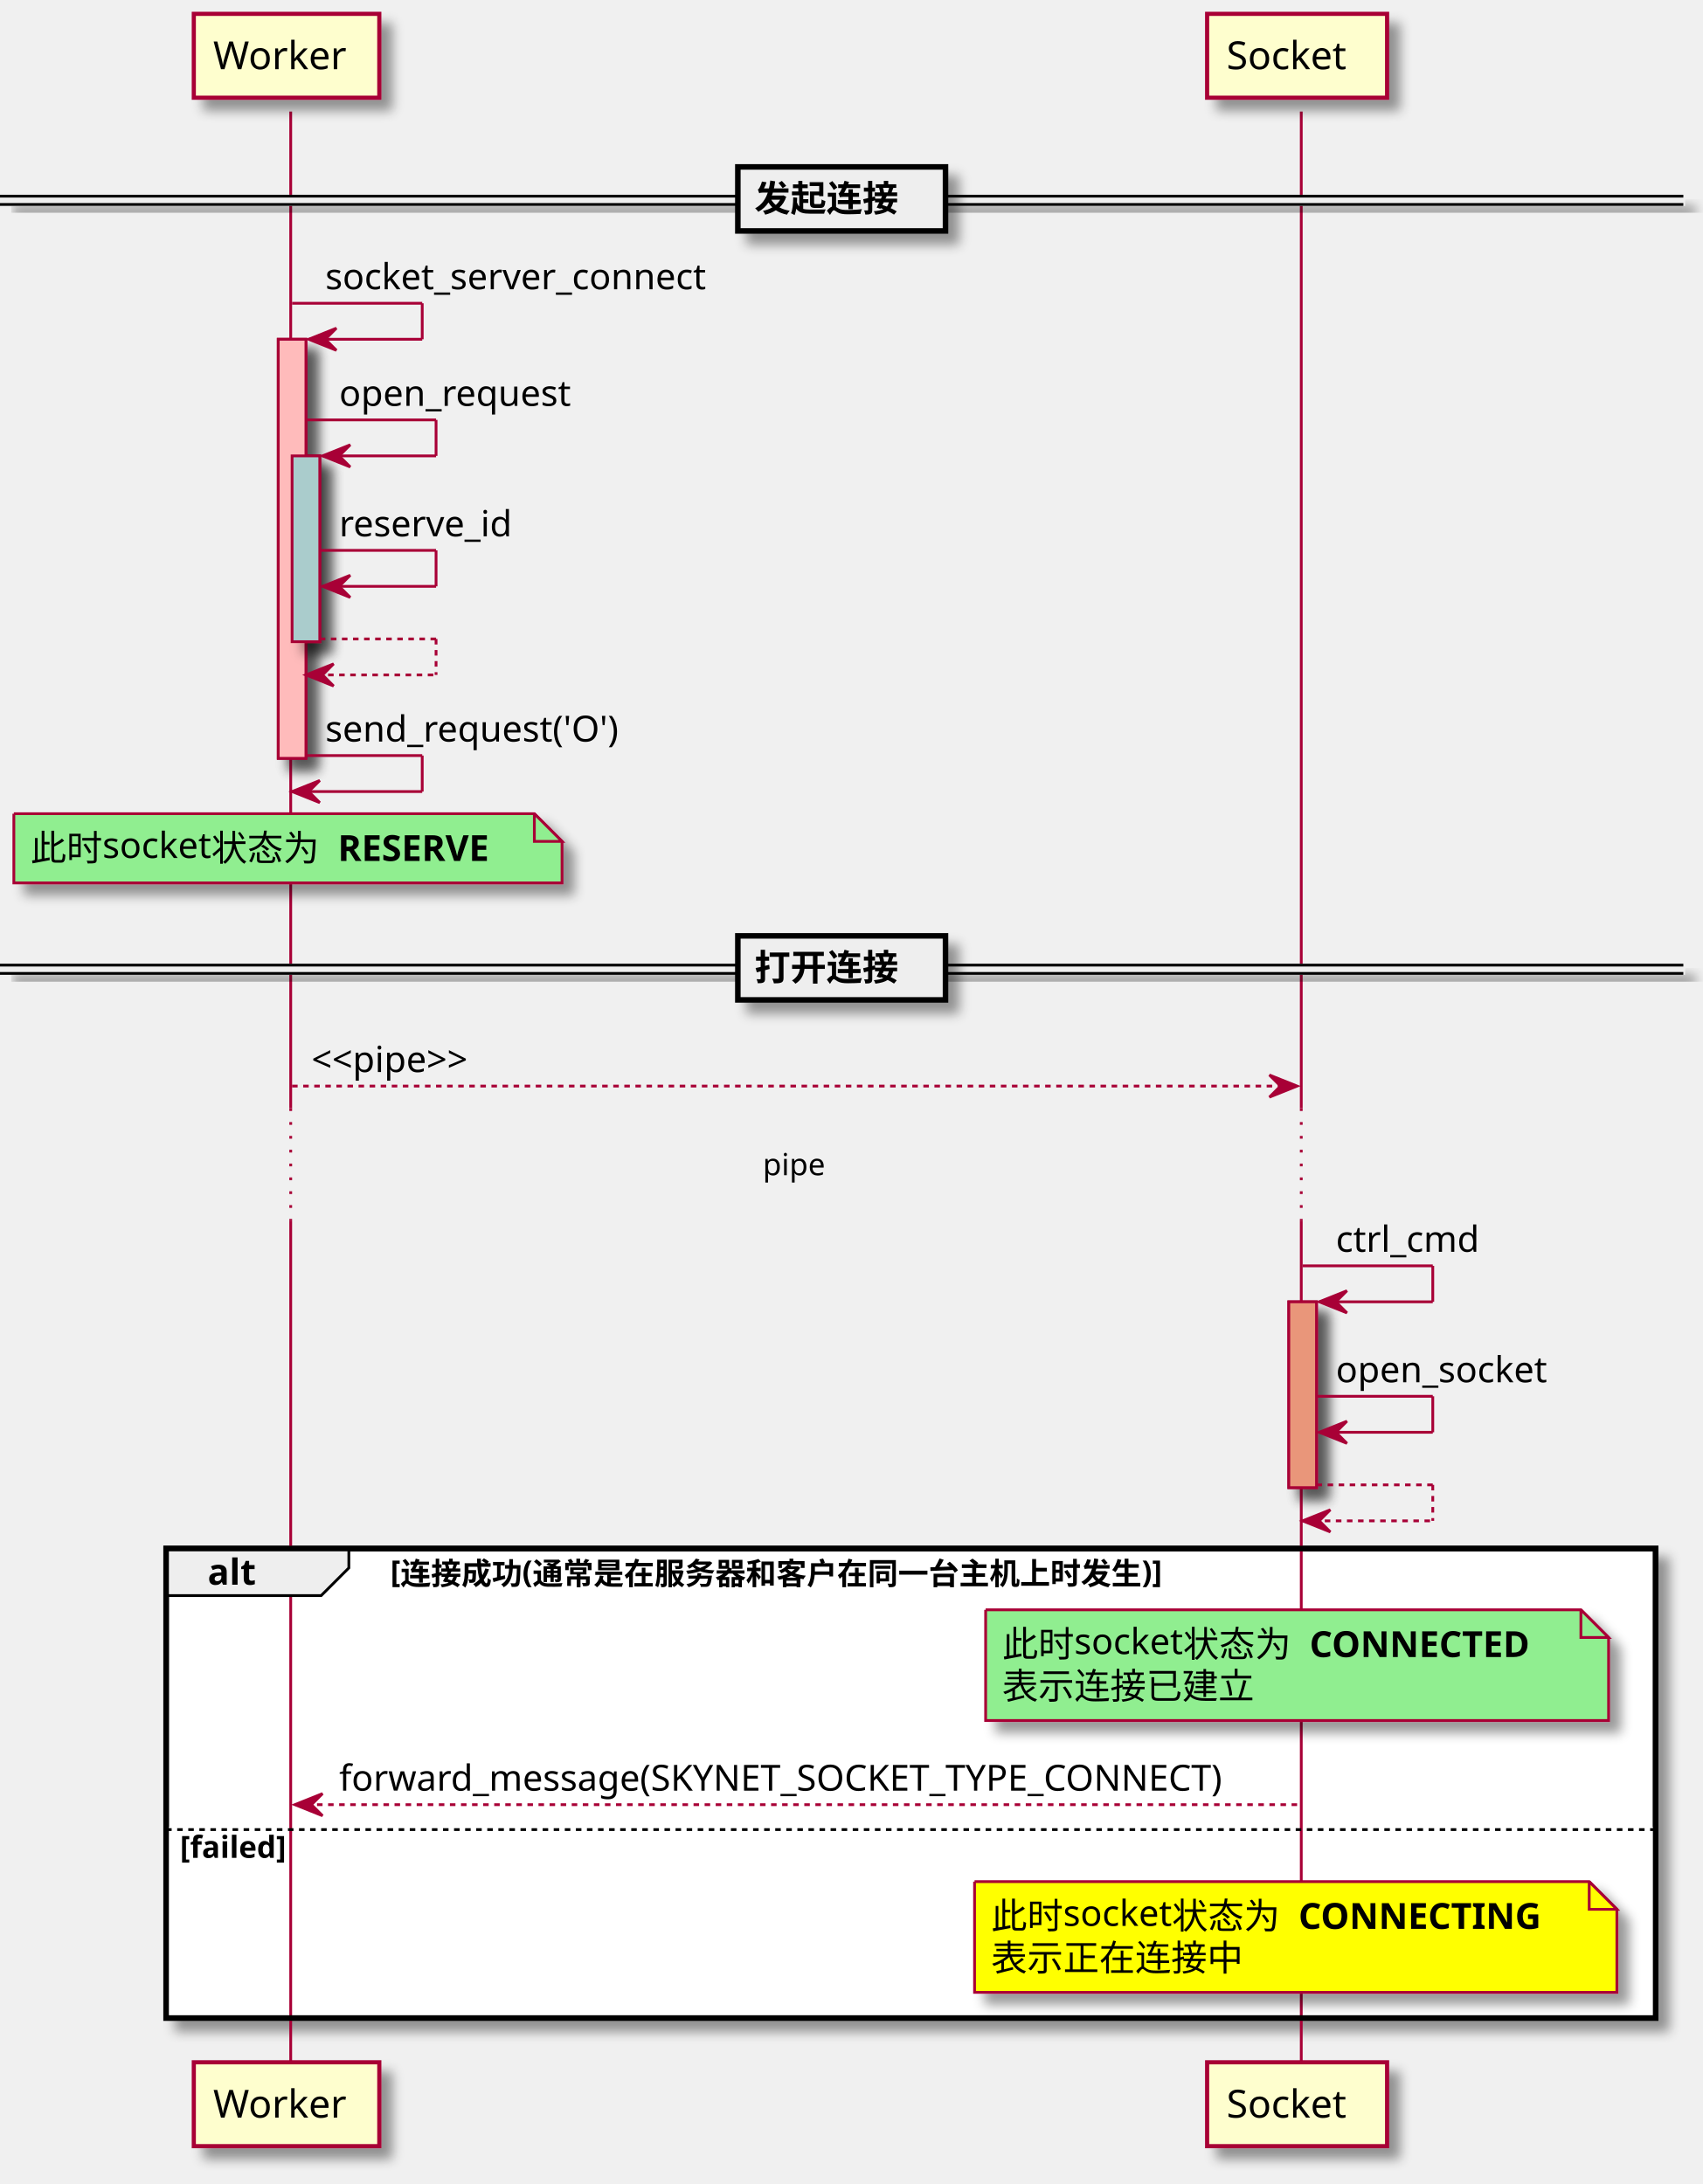
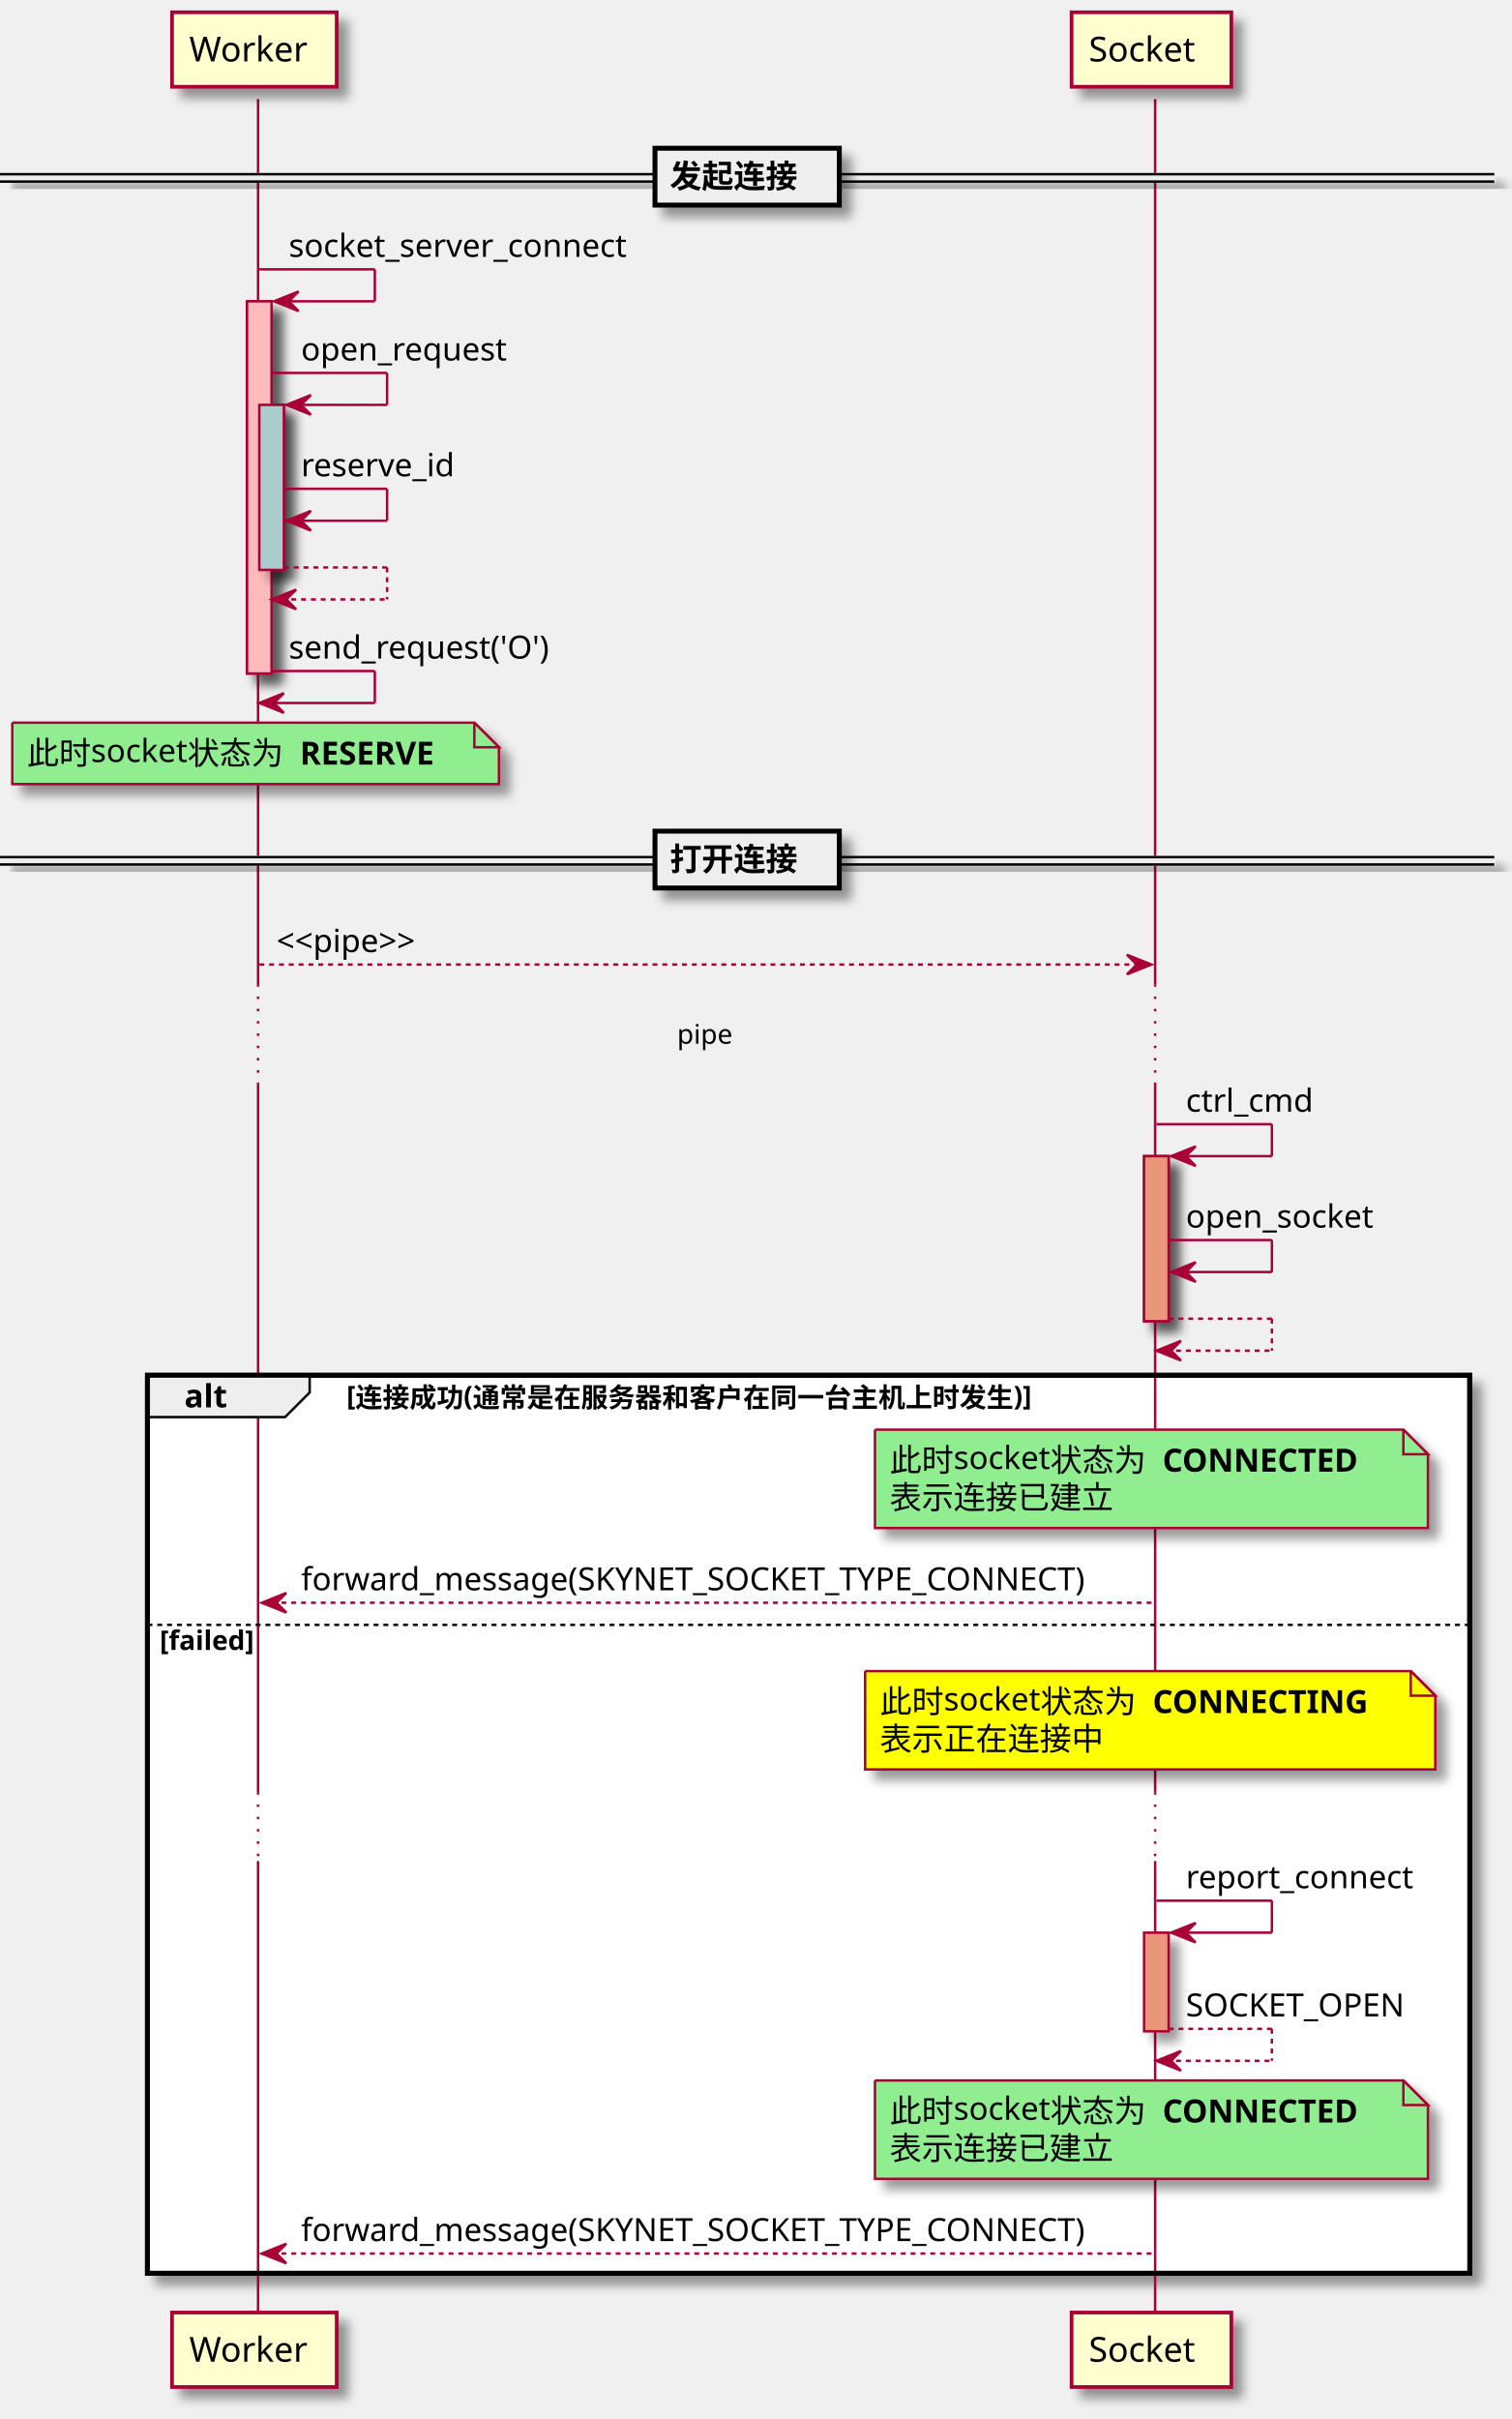
- <svg xmlns="http://www.w3.org/2000/svg" contentScriptType="application/ecmascript" contentStyleType="text/css" height="789px" preserveAspectRatio="none" style="width:615px;height:789px;" version="1.1" viewBox="0 0 615 789" width="615px" zoomAndPan="magnify">
+ <svg xmlns="http://www.w3.org/2000/svg" contentScriptType="application/ecmascript" contentStyleType="text/css" height="984px" preserveAspectRatio="none" style="width:615px;height:984px;" version="1.1" viewBox="0 0 615 984" width="615px" zoomAndPan="magnify">
  <defs>
-     <filter height="300%" id="fmr7xet12wn95" width="300%" x="-1" y="-1">
+     <filter height="300%" id="f1hib4dah9mm5k" width="300%" x="-1" y="-1">
      <feGaussianBlur result="blurOut" stdDeviation="2.0" />
      <feColorMatrix in="blurOut" result="blurOut2" type="matrix" values="0 0 0 0 0 0 0 0 0 0 0 0 0 0 0 0 0 0 .4 0" />
      <feOffset dx="4.0" dy="4.0" in="blurOut2" result="blurOut3" />
      <feBlend in="SourceGraphic" in2="blurOut3" mode="normal" />
    </filter>
  </defs>
  <g>
-     <rect fill="#FFBBBB" filter="url(#fmr7xet12wn95)" height="151.398" style="stroke: #A80036; stroke-width: 1.0;" width="10" x="100.5" y="122.562" />
-     <rect fill="#AACCCC" filter="url(#fmr7xet12wn95)" height="67.133" style="stroke: #A80036; stroke-width: 1.0;" width="10" x="105.5" y="164.695" />
-     <rect fill="#E9967A" filter="url(#fmr7xet12wn95)" height="67.133" style="stroke: #A80036; stroke-width: 1.0;" width="10" x="465.5" y="470.297" />
-     <rect fill="#FFFFFF" filter="url(#fmr7xet12wn95)" height="169.602" style="stroke: #000000; stroke-width: 2.0;" width="538" x="60" y="559.43" />
-     <rect fill="#FFFFFF" height="69.07" style="stroke: none; stroke-width: 1.0;" width="538" x="60" y="659.961" />
+     <rect fill="#FFBBBB" filter="url(#f1hib4dah9mm5k)" height="151.398" style="stroke: #A80036; stroke-width: 1.0;" width="10" x="100.5" y="122.562" />
+     <rect fill="#AACCCC" filter="url(#f1hib4dah9mm5k)" height="67.133" style="stroke: #A80036; stroke-width: 1.0;" width="10" x="105.5" y="164.695" />
+     <rect fill="#E9967A" filter="url(#f1hib4dah9mm5k)" height="67.133" style="stroke: #A80036; stroke-width: 1.0;" width="10" x="465.5" y="470.297" />
+     <rect fill="#E9967A" filter="url(#f1hib4dah9mm5k)" height="40.133" style="stroke: #A80036; stroke-width: 1.0;" width="10" x="465.5" y="786.164" />
+     <rect fill="#FFFFFF" filter="url(#f1hib4dah9mm5k)" height="365.266" style="stroke: #000000; stroke-width: 2.0;" width="538" x="60" y="559.43" />
+     <rect fill="#FFFFFF" height="264.734" style="stroke: none; stroke-width: 1.0;" width="538" x="60" y="659.961" />
    <line style="stroke: #A80036; stroke-width: 1.0;" x1="105" x2="105" y1="40.297" y2="400.359" />
    <line style="stroke: #A80036; stroke-width: 1.0; stroke-dasharray: 1.0,4.0;" x1="105" x2="105" y1="400.359" y2="441.164" />
-     <line style="stroke: #A80036; stroke-width: 1.0;" x1="105" x2="105" y1="441.164" y2="746.031" />
+     <line style="stroke: #A80036; stroke-width: 1.0;" x1="105" x2="105" y1="441.164" y2="729.031" />
+     <line style="stroke: #A80036; stroke-width: 1.0; stroke-dasharray: 1.0,4.0;" x1="105" x2="105" y1="729.031" y2="757.031" />
+     <line style="stroke: #A80036; stroke-width: 1.0;" x1="105" x2="105" y1="757.031" y2="941.695" />
    <line style="stroke: #A80036; stroke-width: 1.0;" x1="470" x2="470" y1="40.297" y2="400.359" />
    <line style="stroke: #A80036; stroke-width: 1.0; stroke-dasharray: 1.0,4.0;" x1="470" x2="470" y1="400.359" y2="441.164" />
-     <line style="stroke: #A80036; stroke-width: 1.0;" x1="470" x2="470" y1="441.164" y2="746.031" />
-     <rect fill="#FEFECE" filter="url(#fmr7xet12wn95)" height="30.297" style="stroke: #A80036; stroke-width: 1.5;" width="67" x="70" y="5" />
+     <line style="stroke: #A80036; stroke-width: 1.0;" x1="470" x2="470" y1="441.164" y2="729.031" />
+     <line style="stroke: #A80036; stroke-width: 1.0; stroke-dasharray: 1.0,4.0;" x1="470" x2="470" y1="729.031" y2="757.031" />
+     <line style="stroke: #A80036; stroke-width: 1.0;" x1="470" x2="470" y1="757.031" y2="941.695" />
+     <rect fill="#FEFECE" filter="url(#f1hib4dah9mm5k)" height="30.297" style="stroke: #A80036; stroke-width: 1.5;" width="67" x="70" y="5" />
    <text fill="#000000" font-family="sans-serif" font-size="14" lengthAdjust="spacingAndGlyphs" textLength="53" x="77" y="24.995">Worker</text>
-     <rect fill="#FEFECE" filter="url(#fmr7xet12wn95)" height="30.297" style="stroke: #A80036; stroke-width: 1.5;" width="67" x="70" y="745.031" />
-     <text fill="#000000" font-family="sans-serif" font-size="14" lengthAdjust="spacingAndGlyphs" textLength="53" x="77" y="765.026">Worker</text>
-     <rect fill="#FEFECE" filter="url(#fmr7xet12wn95)" height="30.297" style="stroke: #A80036; stroke-width: 1.5;" width="65" x="436" y="5" />
+     <rect fill="#FEFECE" filter="url(#f1hib4dah9mm5k)" height="30.297" style="stroke: #A80036; stroke-width: 1.5;" width="67" x="70" y="940.695" />
+     <text fill="#000000" font-family="sans-serif" font-size="14" lengthAdjust="spacingAndGlyphs" textLength="53" x="77" y="960.69">Worker</text>
+     <rect fill="#FEFECE" filter="url(#f1hib4dah9mm5k)" height="30.297" style="stroke: #A80036; stroke-width: 1.5;" width="65" x="436" y="5" />
    <text fill="#000000" font-family="sans-serif" font-size="14" lengthAdjust="spacingAndGlyphs" textLength="51" x="443" y="24.995">Socket</text>
-     <rect fill="#FEFECE" filter="url(#fmr7xet12wn95)" height="30.297" style="stroke: #A80036; stroke-width: 1.5;" width="65" x="436" y="745.031" />
-     <text fill="#000000" font-family="sans-serif" font-size="14" lengthAdjust="spacingAndGlyphs" textLength="51" x="443" y="765.026">Socket</text>
-     <rect fill="#FFBBBB" filter="url(#fmr7xet12wn95)" height="151.398" style="stroke: #A80036; stroke-width: 1.0;" width="10" x="100.5" y="122.562" />
-     <rect fill="#AACCCC" filter="url(#fmr7xet12wn95)" height="67.133" style="stroke: #A80036; stroke-width: 1.0;" width="10" x="105.5" y="164.695" />
-     <rect fill="#E9967A" filter="url(#fmr7xet12wn95)" height="67.133" style="stroke: #A80036; stroke-width: 1.0;" width="10" x="465.5" y="470.297" />
-     <rect fill="#EEEEEE" filter="url(#fmr7xet12wn95)" height="3" style="stroke: #EEEEEE; stroke-width: 1.0;" width="608" x="0" y="70.863" />
+     <rect fill="#FEFECE" filter="url(#f1hib4dah9mm5k)" height="30.297" style="stroke: #A80036; stroke-width: 1.5;" width="65" x="436" y="940.695" />
+     <text fill="#000000" font-family="sans-serif" font-size="14" lengthAdjust="spacingAndGlyphs" textLength="51" x="443" y="960.69">Socket</text>
+     <rect fill="#FFBBBB" filter="url(#f1hib4dah9mm5k)" height="151.398" style="stroke: #A80036; stroke-width: 1.0;" width="10" x="100.5" y="122.562" />
+     <rect fill="#AACCCC" filter="url(#f1hib4dah9mm5k)" height="67.133" style="stroke: #A80036; stroke-width: 1.0;" width="10" x="105.5" y="164.695" />
+     <rect fill="#E9967A" filter="url(#f1hib4dah9mm5k)" height="67.133" style="stroke: #A80036; stroke-width: 1.0;" width="10" x="465.5" y="470.297" />
+     <rect fill="#E9967A" filter="url(#f1hib4dah9mm5k)" height="40.133" style="stroke: #A80036; stroke-width: 1.0;" width="10" x="465.5" y="786.164" />
+     <rect fill="#EEEEEE" filter="url(#f1hib4dah9mm5k)" height="3" style="stroke: #EEEEEE; stroke-width: 1.0;" width="608" x="0" y="70.863" />
    <line style="stroke: #000000; stroke-width: 1.0;" x1="0" x2="608" y1="70.863" y2="70.863" />
    <line style="stroke: #000000; stroke-width: 1.0;" x1="0" x2="608" y1="73.863" y2="73.863" />
-     <rect fill="#EEEEEE" filter="url(#fmr7xet12wn95)" height="23.133" style="stroke: #000000; stroke-width: 2.0;" width="75" x="266.5" y="60.297" />
+     <rect fill="#EEEEEE" filter="url(#f1hib4dah9mm5k)" height="23.133" style="stroke: #000000; stroke-width: 2.0;" width="75" x="266.5" y="60.297" />
    <text fill="#000000" font-family="sans-serif" font-size="13" font-weight="bold" lengthAdjust="spacingAndGlyphs" textLength="56" x="272.5" y="76.364">发起连接</text>
    <line style="stroke: #A80036; stroke-width: 1.0;" x1="105.5" x2="152.5" y1="109.562" y2="109.562" />
    <line style="stroke: #A80036; stroke-width: 1.0;" x1="152.5" x2="152.5" y1="109.562" y2="122.562" />
    <line style="stroke: #A80036; stroke-width: 1.0;" x1="111.5" x2="152.5" y1="122.562" y2="122.562" />
    <polygon fill="#A80036" points="121.5,118.562,111.5,122.562,121.5,126.562,117.5,122.562" style="stroke: #A80036; stroke-width: 1.0;" />
    <text fill="#000000" font-family="sans-serif" font-size="13" lengthAdjust="spacingAndGlyphs" textLength="148" x="117.5" y="104.497">socket_server_connect</text>
    <line style="stroke: #A80036; stroke-width: 1.0;" x1="110.5" x2="157.5" y1="151.695" y2="151.695" />
    <line style="stroke: #A80036; stroke-width: 1.0;" x1="157.5" x2="157.5" y1="151.695" y2="164.695" />
    <line style="stroke: #A80036; stroke-width: 1.0;" x1="116.5" x2="157.5" y1="164.695" y2="164.695" />
    <polygon fill="#A80036" points="126.5,160.695,116.5,164.695,126.5,168.695,122.5,164.695" style="stroke: #A80036; stroke-width: 1.0;" />
    <text fill="#000000" font-family="sans-serif" font-size="13" lengthAdjust="spacingAndGlyphs" textLength="88" x="122.5" y="146.629">open_request</text>
    <line style="stroke: #A80036; stroke-width: 1.0;" x1="115.5" x2="157.5" y1="198.828" y2="198.828" />
    <line style="stroke: #A80036; stroke-width: 1.0;" x1="157.5" x2="157.5" y1="198.828" y2="211.828" />
    <line style="stroke: #A80036; stroke-width: 1.0;" x1="116.5" x2="157.5" y1="211.828" y2="211.828" />
    <polygon fill="#A80036" points="126.5,207.828,116.5,211.828,126.5,215.828,122.5,211.828" style="stroke: #A80036; stroke-width: 1.0;" />
    <text fill="#000000" font-family="sans-serif" font-size="13" lengthAdjust="spacingAndGlyphs" textLength="67" x="122.5" y="193.762">reserve_id</text>
    <line style="stroke: #A80036; stroke-width: 1.0; stroke-dasharray: 2.0,2.0;" x1="115.5" x2="157.5" y1="230.828" y2="230.828" />
    <line style="stroke: #A80036; stroke-width: 1.0; stroke-dasharray: 2.0,2.0;" x1="157.5" x2="157.5" y1="230.828" y2="243.828" />
    <line style="stroke: #A80036; stroke-width: 1.0; stroke-dasharray: 2.0,2.0;" x1="110.5" x2="157.5" y1="243.828" y2="243.828" />
    <polygon fill="#A80036" points="120.5,239.828,110.5,243.828,120.5,247.828,116.5,243.828" style="stroke: #A80036; stroke-width: 1.0;" />
    <line style="stroke: #A80036; stroke-width: 1.0;" x1="110.5" x2="152.5" y1="272.961" y2="272.961" />
    <line style="stroke: #A80036; stroke-width: 1.0;" x1="152.5" x2="152.5" y1="272.961" y2="285.961" />
    <line style="stroke: #A80036; stroke-width: 1.0;" x1="105.5" x2="152.5" y1="285.961" y2="285.961" />
    <polygon fill="#A80036" points="115.5,281.961,105.5,285.961,115.5,289.961,111.5,285.961" style="stroke: #A80036; stroke-width: 1.0;" />
    <text fill="#000000" font-family="sans-serif" font-size="13" lengthAdjust="spacingAndGlyphs" textLength="113" x="117.5" y="267.895">send_request('O')</text>
-     <path d="M5,293.961 L5,318.961 L203,318.961 L203,303.961 L193,293.961 L5,293.961 " fill="#90EE90" filter="url(#fmr7xet12wn95)" style="stroke: #A80036; stroke-width: 1.0;" />
+     <path d="M5,293.961 L5,318.961 L203,318.961 L203,303.961 L193,293.961 L5,293.961 " fill="#90EE90" filter="url(#f1hib4dah9mm5k)" style="stroke: #A80036; stroke-width: 1.0;" />
    <path d="M193,293.961 L193,303.961 L203,303.961 L193,293.961 " fill="#90EE90" style="stroke: #A80036; stroke-width: 1.0;" />
    <text fill="#000000" font-family="sans-serif" font-size="13" lengthAdjust="spacingAndGlyphs" textLength="107" x="11" y="311.028">此时socket状态为</text>
    <text fill="#000000" font-family="sans-serif" font-size="13" font-weight="bold" lengthAdjust="spacingAndGlyphs" textLength="66" x="122" y="311.028">RESERVE</text>
-     <rect fill="#EEEEEE" filter="url(#fmr7xet12wn95)" height="3" style="stroke: #EEEEEE; stroke-width: 1.0;" width="608" x="0" y="348.66" />
+     <rect fill="#EEEEEE" filter="url(#f1hib4dah9mm5k)" height="3" style="stroke: #EEEEEE; stroke-width: 1.0;" width="608" x="0" y="348.66" />
    <line style="stroke: #000000; stroke-width: 1.0;" x1="0" x2="608" y1="348.66" y2="348.66" />
    <line style="stroke: #000000; stroke-width: 1.0;" x1="0" x2="608" y1="351.66" y2="351.66" />
-     <rect fill="#EEEEEE" filter="url(#fmr7xet12wn95)" height="23.133" style="stroke: #000000; stroke-width: 2.0;" width="75" x="266.5" y="338.094" />
+     <rect fill="#EEEEEE" filter="url(#f1hib4dah9mm5k)" height="23.133" style="stroke: #000000; stroke-width: 2.0;" width="75" x="266.5" y="338.094" />
    <text fill="#000000" font-family="sans-serif" font-size="13" font-weight="bold" lengthAdjust="spacingAndGlyphs" textLength="56" x="272.5" y="354.161">打开连接</text>
    <polygon fill="#A80036" points="458.5,388.359,468.5,392.359,458.5,396.359,462.5,392.359" style="stroke: #A80036; stroke-width: 1.0;" />
    <line style="stroke: #A80036; stroke-width: 1.0; stroke-dasharray: 2.0,2.0;" x1="105.5" x2="464.5" y1="392.359" y2="392.359" />
    <text fill="#000000" font-family="sans-serif" font-size="13" lengthAdjust="spacingAndGlyphs" textLength="67" x="112.5" y="387.293">&lt;&lt;pipe&gt;&gt;</text>
    <text fill="#000000" font-family="sans-serif" font-size="11" lengthAdjust="spacingAndGlyphs" textLength="25" x="275.5" y="424.57">pipe</text>
    <line style="stroke: #A80036; stroke-width: 1.0;" x1="470.5" x2="517.5" y1="457.297" y2="457.297" />
    <line style="stroke: #A80036; stroke-width: 1.0;" x1="517.5" x2="517.5" y1="457.297" y2="470.297" />
    <line style="stroke: #A80036; stroke-width: 1.0;" x1="476.5" x2="517.5" y1="470.297" y2="470.297" />
    <polygon fill="#A80036" points="486.5,466.297,476.5,470.297,486.5,474.297,482.5,470.297" style="stroke: #A80036; stroke-width: 1.0;" />
    <text fill="#000000" font-family="sans-serif" font-size="13" lengthAdjust="spacingAndGlyphs" textLength="55" x="482.5" y="452.231">ctrl_cmd</text>
    <line style="stroke: #A80036; stroke-width: 1.0;" x1="475.5" x2="517.5" y1="504.43" y2="504.43" />
    <line style="stroke: #A80036; stroke-width: 1.0;" x1="517.5" x2="517.5" y1="504.43" y2="517.43" />
    <line style="stroke: #A80036; stroke-width: 1.0;" x1="476.5" x2="517.5" y1="517.43" y2="517.43" />
    <polygon fill="#A80036" points="486.5,513.43,476.5,517.43,486.5,521.43,482.5,517.43" style="stroke: #A80036; stroke-width: 1.0;" />
    <text fill="#000000" font-family="sans-serif" font-size="13" lengthAdjust="spacingAndGlyphs" textLength="81" x="482.5" y="499.364">open_socket</text>
    <line style="stroke: #A80036; stroke-width: 1.0; stroke-dasharray: 2.0,2.0;" x1="475.5" x2="517.5" y1="536.43" y2="536.43" />
    <line style="stroke: #A80036; stroke-width: 1.0; stroke-dasharray: 2.0,2.0;" x1="517.5" x2="517.5" y1="536.43" y2="549.43" />
    <line style="stroke: #A80036; stroke-width: 1.0; stroke-dasharray: 2.0,2.0;" x1="470.5" x2="517.5" y1="549.43" y2="549.43" />
    <polygon fill="#A80036" points="480.5,545.43,470.5,549.43,480.5,553.43,476.5,549.43" style="stroke: #A80036; stroke-width: 1.0;" />
    <path d="M60,559.43 L126,559.43 L126,566.43 L116,576.43 L60,576.43 L60,559.43 " fill="#EEEEEE" style="stroke: #000000; stroke-width: 1.0;" />
-     <rect fill="none" height="169.602" style="stroke: #000000; stroke-width: 2.0;" width="538" x="60" y="559.43" />
+     <rect fill="none" height="365.266" style="stroke: #000000; stroke-width: 2.0;" width="538" x="60" y="559.43" />
    <text fill="#000000" font-family="sans-serif" font-size="13" font-weight="bold" lengthAdjust="spacingAndGlyphs" textLength="21" x="75" y="572.497">alt</text>
    <text fill="#000000" font-family="sans-serif" font-size="11" font-weight="bold" lengthAdjust="spacingAndGlyphs" textLength="284" x="141" y="571.64">[连接成功(通常是在服务器和客户在同一台主机上时发生)]</text>
-     <path d="M356,581.562 L356,621.562 L581,621.562 L581,591.562 L571,581.562 L356,581.562 " fill="#90EE90" filter="url(#fmr7xet12wn95)" style="stroke: #A80036; stroke-width: 1.0;" />
+     <path d="M356,581.562 L356,621.562 L581,621.562 L581,591.562 L571,581.562 L356,581.562 " fill="#90EE90" filter="url(#f1hib4dah9mm5k)" style="stroke: #A80036; stroke-width: 1.0;" />
    <path d="M571,581.562 L571,591.562 L581,591.562 L571,581.562 " fill="#90EE90" style="stroke: #A80036; stroke-width: 1.0;" />
    <text fill="#000000" font-family="sans-serif" font-size="13" lengthAdjust="spacingAndGlyphs" textLength="107" x="362" y="598.629">此时socket状态为</text>
    <text fill="#000000" font-family="sans-serif" font-size="13" font-weight="bold" lengthAdjust="spacingAndGlyphs" textLength="93" x="473" y="598.629">CONNECTED</text>
    <text fill="#000000" font-family="sans-serif" font-size="13" lengthAdjust="spacingAndGlyphs" textLength="91" x="362" y="613.762">表示连接已建立</text>
    <polygon fill="#A80036" points="116.5,647.961,106.5,651.961,116.5,655.961,112.5,651.961" style="stroke: #A80036; stroke-width: 1.0;" />
    <line style="stroke: #A80036; stroke-width: 1.0; stroke-dasharray: 2.0,2.0;" x1="110.5" x2="469.5" y1="651.961" y2="651.961" />
    <text fill="#000000" font-family="sans-serif" font-size="13" lengthAdjust="spacingAndGlyphs" textLength="341" x="122.5" y="646.895">forward_message(SKYNET_SOCKET_TYPE_CONNECT)</text>
    <line style="stroke: #000000; stroke-width: 1.0; stroke-dasharray: 2.0,2.0;" x1="60" x2="598" y1="660.961" y2="660.961" />
    <text fill="#000000" font-family="sans-serif" font-size="11" font-weight="bold" lengthAdjust="spacingAndGlyphs" textLength="49" x="65" y="671.171">[failed]</text>
-     <path d="M352,679.766 L352,719.766 L584,719.766 L584,689.766 L574,679.766 L352,679.766 " fill="#FFFF00" filter="url(#fmr7xet12wn95)" style="stroke: #A80036; stroke-width: 1.0;" />
+     <path d="M352,679.766 L352,719.766 L584,719.766 L584,689.766 L574,679.766 L352,679.766 " fill="#FFFF00" filter="url(#f1hib4dah9mm5k)" style="stroke: #A80036; stroke-width: 1.0;" />
    <path d="M574,679.766 L574,689.766 L584,689.766 L574,679.766 " fill="#FFFF00" style="stroke: #A80036; stroke-width: 1.0;" />
    <text fill="#000000" font-family="sans-serif" font-size="13" lengthAdjust="spacingAndGlyphs" textLength="107" x="358" y="696.832">此时socket状态为</text>
    <text fill="#000000" font-family="sans-serif" font-size="13" font-weight="bold" lengthAdjust="spacingAndGlyphs" textLength="100" x="469" y="696.832">CONNECTING</text>
    <text fill="#000000" font-family="sans-serif" font-size="13" lengthAdjust="spacingAndGlyphs" textLength="91" x="358" y="711.965">表示正在连接中</text>
+     <line style="stroke: #A80036; stroke-width: 1.0;" x1="470.5" x2="517.5" y1="773.164" y2="773.164" />
+     <line style="stroke: #A80036; stroke-width: 1.0;" x1="517.5" x2="517.5" y1="773.164" y2="786.164" />
+     <line style="stroke: #A80036; stroke-width: 1.0;" x1="476.5" x2="517.5" y1="786.164" y2="786.164" />
+     <polygon fill="#A80036" points="486.5,782.164,476.5,786.164,486.5,790.164,482.5,786.164" style="stroke: #A80036; stroke-width: 1.0;" />
+     <text fill="#000000" font-family="sans-serif" font-size="13" lengthAdjust="spacingAndGlyphs" textLength="97" x="482.5" y="768.098">report_connect</text>
+     <line style="stroke: #A80036; stroke-width: 1.0; stroke-dasharray: 2.0,2.0;" x1="475.5" x2="517.5" y1="825.297" y2="825.297" />
+     <line style="stroke: #A80036; stroke-width: 1.0; stroke-dasharray: 2.0,2.0;" x1="517.5" x2="517.5" y1="825.297" y2="838.297" />
+     <line style="stroke: #A80036; stroke-width: 1.0; stroke-dasharray: 2.0,2.0;" x1="470.5" x2="517.5" y1="838.297" y2="838.297" />
+     <polygon fill="#A80036" points="480.5,834.297,470.5,838.297,480.5,842.297,476.5,838.297" style="stroke: #A80036; stroke-width: 1.0;" />
+     <text fill="#000000" font-family="sans-serif" font-size="13" lengthAdjust="spacingAndGlyphs" textLength="93" x="482.5" y="820.231">SOCKET_OPEN</text>
+     <path d="M356,846.297 L356,886.297 L581,886.297 L581,856.297 L571,846.297 L356,846.297 " fill="#90EE90" filter="url(#f1hib4dah9mm5k)" style="stroke: #A80036; stroke-width: 1.0;" />
+     <path d="M571,846.297 L571,856.297 L581,856.297 L571,846.297 " fill="#90EE90" style="stroke: #A80036; stroke-width: 1.0;" />
+     <text fill="#000000" font-family="sans-serif" font-size="13" lengthAdjust="spacingAndGlyphs" textLength="107" x="362" y="863.364">此时socket状态为</text>
+     <text fill="#000000" font-family="sans-serif" font-size="13" font-weight="bold" lengthAdjust="spacingAndGlyphs" textLength="93" x="473" y="863.364">CONNECTED</text>
+     <text fill="#000000" font-family="sans-serif" font-size="13" lengthAdjust="spacingAndGlyphs" textLength="91" x="362" y="878.497">表示连接已建立</text>
+     <polygon fill="#A80036" points="116.5,912.695,106.5,916.695,116.5,920.695,112.5,916.695" style="stroke: #A80036; stroke-width: 1.0;" />
+     <line style="stroke: #A80036; stroke-width: 1.0; stroke-dasharray: 2.0,2.0;" x1="110.5" x2="469.5" y1="916.695" y2="916.695" />
+     <text fill="#000000" font-family="sans-serif" font-size="13" lengthAdjust="spacingAndGlyphs" textLength="341" x="122.5" y="911.629">forward_message(SKYNET_SOCKET_TYPE_CONNECT)</text>
  </g>
</svg>
